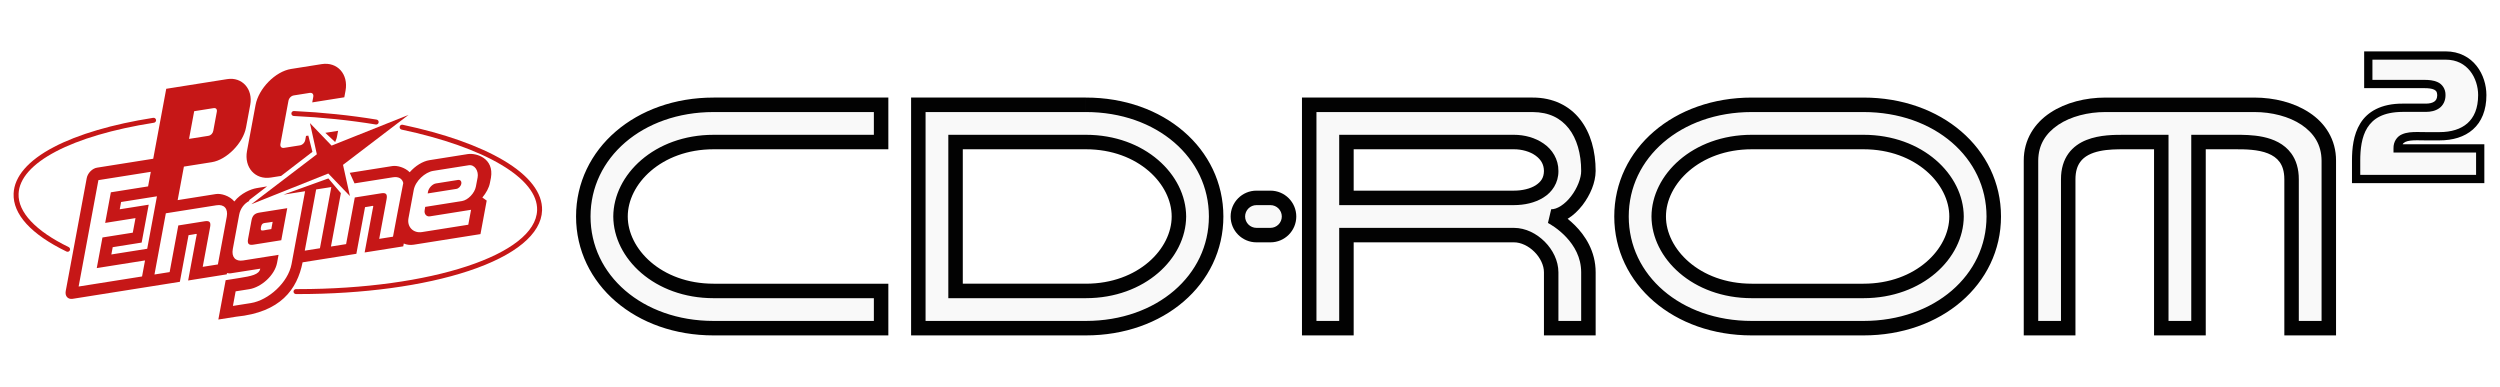
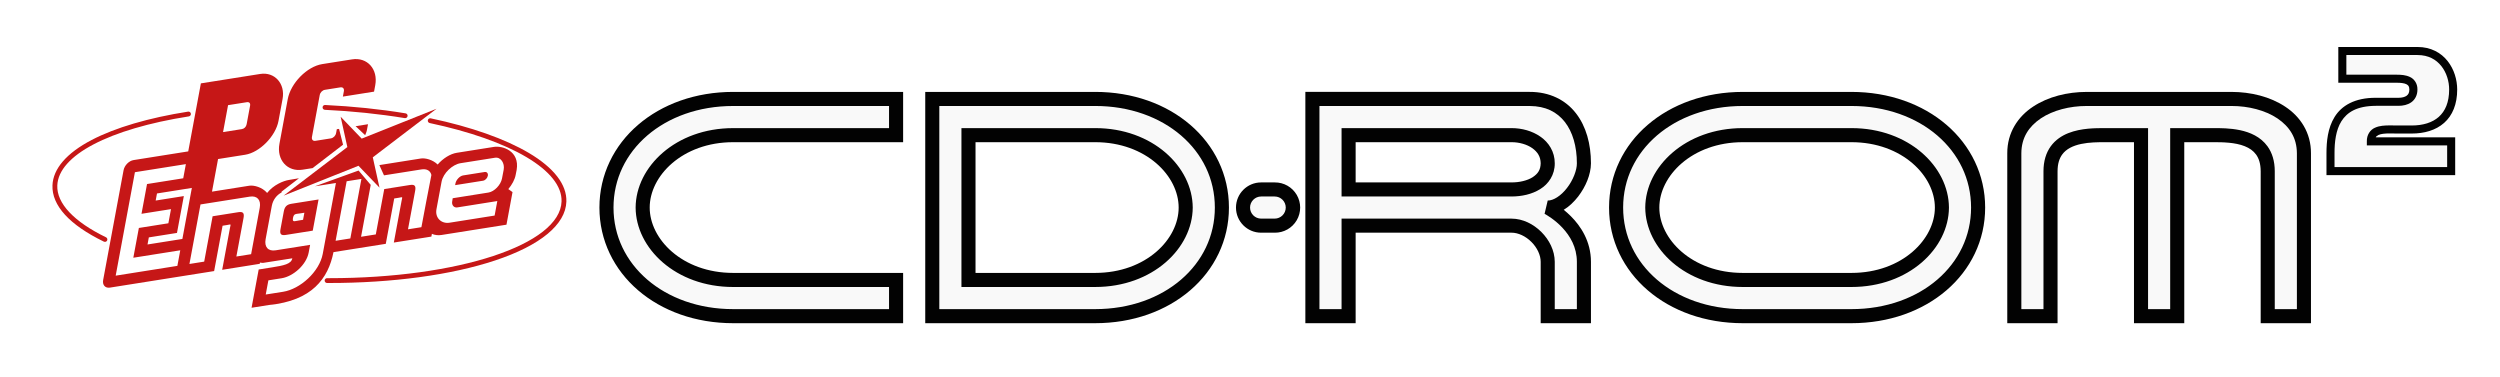
- <svg xmlns="http://www.w3.org/2000/svg" version="1.2" id="Layer_1" x="0px" y="0px" width="530" height="82" viewBox="14.968 80.666 530 82" xml:space="preserve">
-   <defs id="defs87" />
-   <g id="g937" transform="translate(-8.550748,0.6490291)">
-     <g id="g26">
-       <g id="g4">
-         <path id="path2" d="m 37.843,133.394 c -0.077,0 -0.156,-0.018 -0.229,-0.053 -7.506,-3.644 -11.381,-7.89 -11.208,-12.282 0.142,-3.616 3.092,-7.03 8.534,-9.874 5.162,-2.697 12.444,-4.838 21.058,-6.19 0.288,-0.046 0.557,0.15 0.602,0.438 0.045,0.286 -0.151,0.557 -0.438,0.602 -17.449,2.74 -28.447,8.514 -28.703,15.067 -0.153,3.886 3.616,7.896 10.615,11.294 0.262,0.127 0.371,0.439 0.244,0.703 -0.092,0.185 -0.279,0.295 -0.475,0.295 z" style="fill:#c61717" />
-       </g>
-       <g id="g8">
-         <path id="path6" d="m 103.273,106.418 c -0.029,0 -0.058,-0.002 -0.086,-0.007 -5.544,-0.91 -11.397,-1.518 -17.396,-1.804 -0.291,-0.015 -0.515,-0.261 -0.5,-0.552 0.014,-0.29 0.265,-0.512 0.55,-0.5 6.04,0.289 11.933,0.9 17.518,1.817 0.286,0.047 0.481,0.318 0.433,0.604 -0.043,0.259 -0.266,0.442 -0.519,0.442 z" style="fill:#c61717" />
-       </g>
-       <g id="g12">
-         <path id="path10" d="m 86.708,142.36 c -0.147,0 -0.293,0 -0.441,-0.001 -0.291,-0.001 -0.525,-0.237 -0.524,-0.527 0.001,-0.29 0.235,-0.524 0.525,-0.524 0.001,0 0.001,0 0.002,0 0.145,0 0.292,0 0.438,0 28.163,0 50.385,-7.319 50.678,-16.729 0.103,-3.293 -2.541,-6.633 -7.65,-9.658 -5.085,-3.015 -12.375,-5.583 -21.079,-7.429 -0.284,-0.062 -0.465,-0.34 -0.406,-0.624 0.06,-0.284 0.34,-0.465 0.624,-0.405 8.814,1.868 16.213,4.48 21.397,7.553 5.458,3.234 8.281,6.897 8.166,10.597 -0.156,5.003 -5.683,9.564 -15.563,12.841 -9.552,3.166 -22.381,4.906 -36.167,4.906 z" style="fill:#c61717" />
-       </g>
-       <polygon id="polygon14" points="93.116,116.801 97.7,121.575 96.238,114.963 110.131,104.373 93.814,110.887 89.228,106.114 90.69,112.728 76.797,123.317 " style="fill:#c61717" />
-       <g id="g24">
-         <path id="path16" d="m 78.839,128.183 c 0.199,-0.979 0.563,-0.838 1.557,-0.996 l 0.926,-0.145 -0.289,1.542 -0.925,0.148 c -0.994,0.158 -1.432,0.424 -1.269,-0.549 z m -2.006,-1.413 -0.72,3.875 c -0.198,1.059 0.123,1.399 1.141,1.238 l 5.895,-0.936 1.264,-6.796 -5.895,0.935 c -1.02,0.161 -1.49,0.626 -1.685,1.684 z m 37.424,-6.117 -0.069,0.374 6.082,-0.964 c 0.48,-0.078 0.948,-0.563 1.045,-1.088 0.096,-0.524 -0.212,-0.887 -0.693,-0.811 l -1.562,0.246 -2.492,0.397 -0.631,0.099 c -0.73,0.117 -1.532,0.95 -1.68,1.747 z m -42.665,17.525 0.049,-0.271 c 0.209,0.016 0.49,0.097 0.734,0.06 l 6.32,-0.99 c -0.235,1.26 -1.9,1.575 -4.442,1.979 l -2.893,0.46 -1.551,8.34 3.8,-0.602 c 9.356,-0.924 12.916,-5.76 14.059,-11.524 l 11.401,-1.809 1.837,-9.887 0.927,-0.147 c 1.016,-0.161 0.866,-0.346 0.671,0.711 l -1.682,9.044 8.185,-1.298 0.112,-0.6 c 0.617,0.272 1.339,0.368 2.104,0.248 l 14.155,-2.244 1.32,-7.106 -0.917,-0.652 c 0.795,-0.941 1.415,-2.094 1.594,-3.061 l 0.223,-1.121 c 0.706,-4.19 -3.158,-5.304 -4.921,-5.023 l -8.123,1.289 c -1.438,0.229 -3.023,1.231 -4.176,2.56 -1.066,-1.056 -2.711,-1.466 -3.668,-1.314 l -9.043,1.435 1.012,2.237 8.156,-1.292 c 1.176,-0.188 1.962,0.282 2.177,1.213 -0.086,0.246 -2.177,11.379 -2.177,11.379 l -2.925,0.465 1.568,-8.428 c 0.194,-1.056 -0.125,-1.396 -1.141,-1.235 l -5.604,0.89 -1.839,9.886 -3.215,0.512 2.104,-11.318 -2.646,-3.122 -9.526,3.443 4.515,-0.717 0.073,-0.01 -2.871,15.446 c -0.73,3.923 -4.917,7.675 -8.63,8.266 l -3.8,0.602 0.576,-3.09 2.891,-0.458 c 2.541,-0.405 5.402,-2.947 5.896,-5.607 l 0.312,-1.674 -7.527,1.193 c -1.614,0.257 -2.49,-0.724 -2.173,-2.429 l 1.35,-7.262 c 0.239,-1.289 1.044,-2.36 2.121,-2.918 l 0.019,-0.193 3.776,-2.906 -2.206,0.37 c -1.173,0.186 -3.35,1.065 -4.733,2.83 -1.046,-1.247 -2.875,-1.736 -3.905,-1.573 l -8.113,1.289 1.322,-7.107 5.919,-0.938 c 3.151,-0.499 6.638,-4.043 7.257,-7.372 l 0.89,-4.788 c 0.62,-3.332 -1.723,-5.95 -4.874,-5.45 l -12.936,2.052 -2.757,14.829 -11.912,1.892 c -1.008,0.159 -1.989,1.154 -2.186,2.22 l -4.452,23.942 c -0.198,1.066 0.459,1.801 1.468,1.643 l 22.729,-3.607 1.839,-9.886 0.925,-0.147 c 1.019,-0.16 0.869,-0.343 0.671,0.713 l -1.681,9.043 z m -16.866,-5.421 -7.6,1.206 0.286,-1.543 6.138,-0.977 1.494,-8.032 -6.139,0.975 0.286,-1.545 7.6,-1.206 z m -0.46,2.472 -0.631,3.397 -13.447,2.134 4.191,-22.554 11.109,-1.763 -0.575,3.09 -7.893,1.254 -1.205,6.487 6.43,-1.02 -0.574,3.088 -6.431,1.02 -1.208,6.49 z m 15.446,0.849 -3.216,0.509 1.567,-8.427 c 0.197,-1.056 -0.123,-1.397 -1.141,-1.237 l -5.604,0.89 -1.836,9.887 -3.217,0.511 2.412,-12.976 0.075,-0.012 10.669,-1.691 c 1.614,-0.258 2.49,0.722 2.172,2.429 z m 20.901,-15.91 3.144,-0.498 -2.413,12.976 -3.215,0.51 2.41,-12.974 z m 19.503,6.115 1.116,-6.002 c 0.354,-1.899 2.394,-3.763 4.132,-4.039 l 7.52,-1.191 c 1.267,-0.202 2.147,1.213 1.889,2.599 l -0.369,1.931 c -0.259,1.386 -1.673,2.857 -2.939,3.058 l -7.806,1.24 -0.112,0.701 c -0.148,0.796 0.38,1.419 1.111,1.302 l 8.724,-1.389 -0.588,3.166 -9.842,1.56 c -1.739,0.274 -3.187,-1.036 -2.836,-2.936 z m -46.521,-16.821 1.091,-5.871 4.092,-0.647 c 0.537,-0.085 0.811,0.221 0.704,0.786 l -0.746,4.019 c -0.107,0.567 -0.513,0.979 -1.05,1.065 z" style="fill:#c61717" />
-         <g id="g22">
-           <path id="path18" d="m 89.753,112.208 -0.869,-3.44 -0.489,0.06 -0.158,0.848 c -0.109,0.589 -0.582,1.067 -1.138,1.157 l -3.362,0.532 c -0.555,0.089 -0.873,-0.267 -0.763,-0.854 l 1.694,-9.114 c 0.109,-0.586 0.582,-1.065 1.136,-1.153 l 3.364,-0.533 c 0.555,-0.088 0.872,0.267 0.762,0.853 l -0.216,1.16 6.797,-1.08 0.259,-1.389 c 0.651,-3.507 -1.733,-6.172 -5.052,-5.646 l -6.503,1.031 c -3.317,0.527 -6.868,4.135 -7.519,7.641 l -1.809,9.73 c -0.651,3.508 1.732,6.173 5.051,5.646 l 2.174,-0.343 z" style="fill:#c61717" />
-           <path id="path20" d="m 94.571,110.132 c 0.177,-0.477 0.3,-0.658 0.391,-1.146 l 0.231,-1.238 -2.705,0.43 z" style="fill:#c61717" />
-         </g>
-       </g>
-     </g>
-     <g id="g82">
-       <g id="g32">
-         <path id="path28" d="m 210.313,141.697 c 0,0 -22.097,0 -35.514,0 -11.838,0 -19.73,-7.958 -19.73,-15.784 0,-7.826 7.892,-15.784 19.73,-15.784 8.944,0 22.098,0 35.514,0 v -7.893 c 0,0 -22.097,0 -35.514,0 -15.784,0 -27.622,10.26 -27.622,23.677 0,13.416 11.838,23.676 27.622,23.676 17.888,0 35.514,0 35.514,0 z" style="fill:#f9f9f9" />
-         <path id="path30" d="m 210.313,151.123 c 0,0 -17.625,0 -35.514,0 v 0 c -8.224,0 -15.491,-2.674 -20.73,-7.178 v 0 c -5.239,-4.496 -8.432,-10.865 -8.426,-18.032 v 0 c -0.006,-7.168 3.187,-13.537 8.426,-18.033 v 0 c 5.24,-4.504 12.507,-7.179 20.73,-7.179 v 0 c 13.416,0 35.514,0 35.514,0 v 0 h 1.535 v 10.962 h -1.535 c -13.416,0 -26.57,0 -35.514,0 v 0 c -5.574,0.001 -10.14,1.869 -13.304,4.586 v 0 c -3.167,2.723 -4.896,6.275 -4.891,9.664 v 0 c -0.005,3.388 1.724,6.94 4.891,9.663 v 0 c 3.165,2.718 7.73,4.585 13.304,4.586 v 0 c 13.416,0 35.514,0 35.514,0 v 0 1.535 -1.535 h 1.535 v 10.961 z m -54.244,-40.916 c -4.625,3.988 -7.352,9.457 -7.358,15.706 v 0 c 0.006,6.249 2.733,11.718 7.358,15.706 v 0 c 4.626,3.979 11.169,6.435 18.729,6.435 v 0 c 14.75,0 29.32,0 33.98,0 v 0 -4.822 c -5.235,0 -22.685,0 -33.98,0 v 0 c -12.514,-0.001 -21.219,-8.433 -21.264,-17.318 v 0 c 0.045,-8.886 8.75,-17.317 21.264,-17.318 v 0 c 8.603,0 21.1,0 33.98,0 v 0 -4.823 c -5.235,-10e-4 -22.685,-10e-4 -33.98,-10e-4 v 0 c -7.56,-0.001 -14.103,2.457 -18.729,6.435 z" style="fill:#020202" />
-       </g>
-       <g id="g42">
-         <g id="g36">
-           <path id="path34" d="m 418.575,102.236 h -23.676 c -15.785,0 -27.622,10.26 -27.622,23.677 0,13.416 11.837,23.676 27.622,23.676 h 23.676 c 15.784,0 27.621,-10.26 27.621,-23.676 0,-13.417 -11.837,-23.677 -27.621,-23.677 z m 0,39.461 h -23.676 c -11.838,0 -19.73,-7.958 -19.73,-15.784 0,-7.826 7.893,-15.784 19.73,-15.784 h 23.676 c 11.838,0 19.729,7.958 19.729,15.784 0,7.826 -7.891,15.784 -19.729,15.784 z" style="fill:#f9f9f9" />
-         </g>
-         <g id="g40">
-           <path id="path38" d="m 394.899,151.123 c -8.224,0 -15.492,-2.673 -20.729,-7.178 v 0 c -5.241,-4.496 -8.433,-10.865 -8.427,-18.032 v 0 c -0.006,-7.168 3.186,-13.537 8.427,-18.033 v 0 c 5.237,-4.504 12.506,-7.178 20.729,-7.178 v 0 h 23.676 v 1.534 1.535 h -23.676 c -7.563,0 -14.104,2.457 -18.73,6.435 v 0 c -4.625,3.989 -7.352,9.457 -7.357,15.707 v 0 c 0.006,6.249 2.732,11.718 7.357,15.706 v 0 c 4.626,3.979 11.168,6.436 18.73,6.436 v 0 h 23.676 c 7.56,0 14.104,-2.457 18.729,-6.436 v 0 c 4.625,-3.988 7.353,-9.457 7.358,-15.706 v 0 c -0.006,-6.25 -2.733,-11.718 -7.358,-15.707 v 0 c -4.626,-3.978 -11.17,-6.435 -18.729,-6.435 v 0 -1.535 -1.534 c 8.223,0 15.491,2.674 20.73,7.178 v 0 c 5.239,4.496 8.431,10.865 8.426,18.033 v 0 c 0.005,7.167 -3.187,13.536 -8.426,18.032 v 0 c -5.239,4.505 -12.508,7.178 -20.73,7.178 v 0 z m 0,-7.892 c -12.514,-0.001 -21.221,-8.434 -21.266,-17.318 v 0 c 0.045,-8.886 8.752,-17.317 21.266,-17.319 v 0 h 23.676 c 12.514,0.002 21.219,8.434 21.264,17.319 v 0 c -0.045,8.885 -8.75,17.317 -21.264,17.318 v 0 -1.535 -1.534 c 5.573,-0.001 10.14,-1.868 13.303,-4.586 v 0 c 3.168,-2.722 4.897,-6.275 4.893,-9.663 v 0 c 0.005,-3.389 -1.725,-6.941 -4.893,-9.664 v 0 c -3.163,-2.717 -7.729,-4.585 -13.303,-4.586 v 0 h -23.676 c -5.575,0.001 -10.141,1.869 -13.305,4.586 v 0 c -3.167,2.723 -4.896,6.275 -4.892,9.664 v 0 c -0.005,3.388 1.725,6.941 4.892,9.663 v 0 c 3.164,2.718 7.729,4.585 13.305,4.586 v 0 h 23.676 v 1.534 1.535 z" style="fill:#020202" />
-         </g>
-       </g>
-       <g id="g52">
-         <g id="g46">
-           <path id="path44" d="m 253.72,102.236 c -17.889,0 -35.515,0 -35.515,0 v 47.353 c 0,0 22.098,0 35.515,0 15.784,0 27.621,-10.26 27.621,-23.676 0,-13.417 -11.837,-23.677 -27.621,-23.677 z m 0,39.461 c -7.26,0 -15.947,0 -27.622,0 v -31.568 c 8.769,0 18.894,0 27.622,0 11.838,0 19.729,7.958 19.729,15.784 0,7.826 -7.891,15.784 -19.729,15.784 z" style="fill:#f9f9f9" />
-         </g>
-         <g id="g50">
-           <path id="path48" d="m 230.931,151.123 c -7.202,0 -12.713,0 -12.725,0 v 0 h -1.535 v -50.422 h 1.535 c 0.01,0 4.406,0 11.048,0 v 0 c 6.642,0 15.521,0 24.464,0 v 0 1.536 1.534 c -8.944,-0.001 -17.822,-0.001 -24.464,0 v 0 c -4.315,-0.001 -7.683,-0.001 -9.515,-0.001 v 0 44.283 c 2.124,0.001 6.262,0.001 11.192,0.001 v 0 c 7.201,-0.001 16.08,-0.001 22.788,0 v 0 c 7.561,-0.001 14.104,-2.457 18.73,-6.436 v 0 c 4.626,-3.988 7.353,-9.457 7.357,-15.706 v 0 c -0.004,-6.249 -2.73,-11.718 -7.357,-15.706 v 0 c -4.625,-3.979 -11.169,-6.436 -18.73,-6.437 v 0 -1.533 -1.535 c 8.224,-10e-4 15.493,2.674 20.729,7.178 v 0 c 5.242,4.496 8.434,10.865 8.428,18.033 v 0 c 0.006,7.167 -3.186,13.536 -8.428,18.032 v 0 c -5.237,4.504 -12.506,7.178 -20.729,7.178 v 0 c -6.708,10e-4 -15.587,10e-4 -22.788,10e-4 z m -4.833,-7.892 h -1.535 v -34.637 h 1.535 c 8.769,0 18.894,0 27.621,0 v 0 c 12.516,0.001 21.22,8.433 21.265,17.318 v 0 c -0.045,8.886 -8.749,17.317 -21.265,17.318 v 0 -1.534 -1.535 c 5.574,-0.001 10.142,-1.868 13.304,-4.586 v 0 c 3.167,-2.723 4.896,-6.275 4.892,-9.663 v 0 c 0.004,-3.389 -1.725,-6.941 -4.892,-9.664 v 0 c -3.163,-2.717 -7.73,-4.585 -13.304,-4.586 v 0 c -8.222,0 -17.686,0 -26.087,0 v 0 28.499 c 10.908,0 19.148,0 26.087,0 v 0 1.535 1.534 c -7.261,0.001 -15.946,0.001 -27.621,0.001 z" style="fill:#020202" />
-         </g>
-       </g>
-       <g id="g62">
-         <g id="g56">
-           <path id="path54" d="m 352.369,125.913 c 3.946,0 7.893,-5.7 7.893,-9.646 0,-7.892 -3.946,-14.03 -11.839,-14.03 -7.891,0 -47.352,0 -47.352,0 v 47.353 h 7.893 v -19.73 c 11.838,0 31.568,0 35.514,0 3.946,0 7.892,3.947 7.892,7.893 0,3.946 0,11.838 0,11.838 h 7.893 c 0,0 0,-3.945 0,-11.838 0,-7.893 -7.894,-11.84 -7.894,-11.84 z m -7.891,-3.946 c -7.892,0 -35.514,0 -35.514,0 v -11.838 c 0,0 27.622,0 35.514,0 3.945,0 7.892,2.192 7.892,6.138 -10e-4,3.946 -3.947,5.7 -7.892,5.7 z" style="fill:#f9f9f9" />
-         </g>
-         <g id="g60">
-           <path id="path58" d="m 350.836,151.123 v -1.534 c -0.002,0 -0.002,-7.893 0,-11.838 v 0 c 0.01,-1.452 -0.768,-3.1 -2.018,-4.341 v 0 c -1.241,-1.249 -2.889,-2.028 -4.341,-2.018 v 0 c -3.779,0 -22.044,0 -33.979,0 v 0 19.73 H 299.536 V 100.7 h 1.535 c 0.021,0 9.865,0 20.717,0 v 0 c 10.851,0 22.689,0 26.635,0 v 0 c 4.344,-0.02 7.854,1.758 10.089,4.646 v 0 c 2.245,2.88 3.281,6.725 3.284,10.92 v 0 c -0.021,2.476 -1.142,5.081 -2.786,7.24 v 0 c -0.887,1.135 -1.942,2.173 -3.152,2.898 v 0 c 0.491,0.396 1.016,0.854 1.544,1.382 v 0 c 2.143,2.137 4.395,5.479 4.395,9.964 v 0 c 0,7.893 0,11.838 0,11.838 v 0 1.534 h -10.961 z m 7.891,-3.068 c 0,-1.819 0,-5.253 0.001,-10.304 v 0 c -0.001,-3.198 -1.487,-5.653 -3.162,-7.448 v 0 c -1.666,-1.781 -3.488,-2.812 -3.829,-2.989 v 0 c -0.046,-0.024 -0.053,-0.028 -0.053,-0.028 v 0 l 0.686,-1.373 -0.686,1.373 0.686,-2.907 c 1.202,0.042 2.908,-1.025 4.211,-2.745 v 0 c 1.314,-1.678 2.168,-3.895 2.147,-5.366 v 0 c 0.002,-3.696 -0.934,-6.866 -2.635,-9.028 v 0 c -1.71,-2.154 -4.12,-3.447 -7.67,-3.468 v 0 c -6.96,0 -38.471,0 -45.816,0 v 0 44.284 h 4.822 v -19.73 h 1.535 c 11.838,0 31.567,0 35.514,0 v 0 c 2.493,0.011 4.792,1.206 6.511,2.915 v 0 c 1.711,1.719 2.904,4.019 2.915,6.512 v 0 c 0,2.864 0,7.808 0,10.304 v 0 h 4.823 z m -34.965,-24.553 c -7.893,0 -14.783,0 -14.798,0 v 0 h -1.535 v -14.908 h 1.535 c 0.015,0 6.905,0 14.798,0 v 0 c 7.892,0 16.77,0 20.716,0 v 0 c 2.255,0.005 4.506,0.608 6.309,1.87 v 0 c 1.799,1.238 3.134,3.295 3.117,5.803 v 0 c 0.028,2.512 -1.362,4.521 -3.182,5.629 v 0 c -1.822,1.138 -4.047,1.6 -6.244,1.606 v 0 -1.535 -1.534 c 1.748,0.005 3.471,-0.409 4.608,-1.135 v 0 c 1.14,-0.755 1.724,-1.597 1.75,-3.031 v 0 c -0.017,-1.438 -0.655,-2.449 -1.815,-3.293 v 0 c -1.158,-0.823 -2.852,-1.315 -4.543,-1.311 v 0 c -3.946,0 -12.824,0 -20.716,0 v 0 c -5.657,0 -10.8,0 -13.264,0 v 0 8.77 c 2.464,0 7.606,0 13.264,0 v 0 c 7.892,0 16.77,0 20.716,0 v 0 1.534 1.535 c -3.947,0 -12.825,0 -20.716,0 z" style="fill:#020202" />
-         </g>
-       </g>
-       <g id="g68">
-         <path id="path64" d="m 289.892,129.858 c -2.18,0 -3.946,-1.767 -3.946,-3.945 0,-2.178 1.767,-3.946 3.946,-3.946 h 2.959 c 2.18,0 3.946,1.768 3.946,3.946 0,2.178 -1.767,3.945 -3.946,3.945 z" style="fill:#f9f9f9" />
-         <path id="path66" d="m 289.891,131.393 v -1.534 -1.534 l 2.96,-10e-4 c 1.331,-0.001 2.409,-1.079 2.411,-2.41 v 0 c -0.002,-1.332 -1.08,-2.41 -2.411,-2.412 v 0 l -2.96,0.001 c -1.331,0.001 -2.408,1.079 -2.411,2.411 v 0 c 0.003,1.331 1.08,2.409 2.411,2.41 v 0 1.535 1.534 c -3.027,0 -5.479,-2.452 -5.479,-5.479 v 0 c 0,-3.027 2.452,-5.48 5.479,-5.48 v 0 h 2.96 c 3.027,0 5.479,2.453 5.48,5.48 v 0 c -0.001,3.027 -2.453,5.479 -5.48,5.479 v 0 z" style="fill:#020202" />
-       </g>
-       <g id="g74">
-         <path id="path70" d="m 481.712,110.129 v 39.46 h 7.892 v -39.46 h 7.893 c 3.945,0 11.837,0 11.837,7.892 0,7.893 0,31.568 0,31.568 h 7.893 v -35.514 c 0,-7.893 -7.893,-11.839 -15.784,-11.839 -3.945,0 -27.622,0 -31.568,0 -7.893,0 -15.784,3.946 -15.784,11.839 0,7.892 0,23.676 0,35.514 h 7.892 c 0,0 0,-23.676 0,-31.568 0,-7.892 7.893,-7.892 11.839,-7.892 z" style="fill:#f9f9f9" />
-         <path id="path72" d="m 507.798,151.123 v -1.534 c 0,0 0,-23.676 0,-31.568 v 0 c -0.004,-1.723 -0.413,-2.84 -1.003,-3.664 v 0 c -0.594,-0.82 -1.429,-1.397 -2.471,-1.816 v 0 c -2.078,-0.843 -4.871,-0.887 -6.828,-0.876 v 0 l -6.358,-0.001 v 39.46 h -10.961 v -39.459 h -6.358 c -1.473,-0.003 -3.402,0.007 -5.16,0.382 v 0 c -1.775,0.376 -3.263,1.088 -4.139,2.311 v 0 c -0.591,0.824 -0.999,1.941 -1.005,3.664 v 0 c 0,7.893 0,31.568 0,31.568 v 0 1.534 h -10.961 v -1.534 c 0,-11.838 0,-27.622 0,-35.514 v 0 c -0.02,-4.483 2.326,-7.994 5.616,-10.157 v 0 c 3.291,-2.185 7.504,-3.211 11.703,-3.216 v 0 c 3.945,-0.001 27.623,-0.001 31.568,0 v 0 c 4.198,0.005 8.41,1.031 11.702,3.216 v 0 c 3.29,2.163 5.637,5.674 5.616,10.157 v 0 37.048 h -10.961 z m 7.893,-3.068 v -33.979 c -0.022,-3.41 -1.621,-5.817 -4.25,-7.603 v 0 c -2.628,-1.761 -6.308,-2.706 -10,-2.702 v 0 c -3.947,0 -27.623,0 -31.568,0 v 0 c -3.694,-0.004 -7.374,0.941 -10.001,2.702 v 0 c -2.63,1.785 -4.229,4.192 -4.249,7.603 v 0 c 0,7.554 0,22.345 0,33.979 v 0 h 4.823 c -0.002,-5.372 -0.002,-23.355 0,-30.034 v 0 c -0.006,-2.224 0.572,-4.065 1.584,-5.46 v 0 c 1.011,-1.399 2.395,-2.302 3.82,-2.87 v 0 c 2.855,-1.129 5.981,-1.086 7.968,-1.096 v 0 h 7.892 v 1.534 -1.534 h 1.535 v 39.46 h 4.822 v -39.46 h 9.429 c 1.484,0.001 3.624,-0.009 5.797,0.448 v 0 c 2.155,0.457 4.46,1.411 5.989,3.518 v 0 c 1.013,1.395 1.591,3.236 1.585,5.46 v 0 c 0,6.679 0,24.662 0,30.034 v 0 z" style="fill:#020202" />
-       </g>
-       <g id="g80">
-         <path id="path76" d="m 537.763,108.902 c 0,0 -0.946,0 2.937,0 5.259,0 9.062,-2.685 9.062,-8.726 0,-3.883 -2.46,-8.39 -7.766,-8.39 -3.884,0 -12.514,0 -16.397,0 v 6.04 c 0,0 8.014,0 11.896,0 1.696,0 3.598,0.281 3.598,2.35 0,1.958 -1.512,2.685 -3.262,2.685 h -4.916 c -8.827,0 -9.896,6.299 -9.896,11.219 v 3.884 h 26.305 v -6.479 H 531.82 c -0.002,-3.02 3.354,-2.583 5.943,-2.583 z" style="fill:#f9f9f9" />
-         <path id="path78" d="m 522.139,118.84 v -4.76 c 0.005,-2.52 0.255,-5.478 1.772,-7.919 v 0 c 1.514,-2.459 4.391,-4.201 9,-4.176 v 0 h 4.918 c 0.758,0.003 1.399,-0.169 1.777,-0.445 v 0 c 0.369,-0.283 0.588,-0.607 0.606,-1.363 v 0 c -0.039,-0.757 -0.219,-0.902 -0.664,-1.159 v 0 c -0.46,-0.229 -1.257,-0.317 -2.056,-0.313 v 0 c -3.883,0 -11.896,0 -11.896,0 v 0 H 524.72 V 90.91 h 0.876 c 3.883,0 12.513,0 16.397,0 v 0 c 2.904,-0.01 5.146,1.271 6.559,3.071 v 0 c 1.422,1.8 2.082,4.071 2.085,6.195 v 0 c 0.008,3.196 -1.03,5.675 -2.854,7.284 v 0 c -1.82,1.611 -4.313,2.318 -7.085,2.318 v 0 c -1.307,0 -2.066,0 -2.498,0 v 0 c -0.224,0 -0.357,0 -0.438,0 v 0 c -10e-4,0 -0.102,0 -0.102,0 v 0 c -0.01,0 -0.017,0 -0.024,0 v 0 c -0.564,-0.003 -1.142,-0.022 -1.691,-0.022 v 0 c -1.02,-0.007 -1.956,0.084 -2.486,0.343 v 0 c -0.275,0.153 -0.466,0.278 -0.587,0.508 v 0 h 17.327 v 8.232 h -28.06 z m 3.258,-11.749 c -1.224,1.938 -1.51,4.59 -1.504,6.989 v 0 3.007 h 24.554 v -4.726 H 530.94 v -0.877 c -0.043,-1.423 0.749,-2.54 1.778,-2.975 v 0 c 1.007,-0.459 2.133,-0.5 3.227,-0.507 v 0 c 0.634,0 1.255,0.022 1.817,0.022 v 0 c 0.236,0 0.961,0 2.937,0 v 0 c 2.488,0 4.524,-0.635 5.921,-1.877 v 0 c 1.393,-1.242 2.256,-3.128 2.263,-5.972 v 0 c 0.005,-1.76 -0.567,-3.681 -1.702,-5.106 v 0 c -1.143,-1.424 -2.787,-2.396 -5.186,-2.406 v 0 c -3.614,0 -11.336,0 -15.521,0 v 0 4.287 c 2.185,0 7.916,0 11.019,0 v 0 c 0.896,0.005 1.896,0.057 2.813,0.483 v 0 c 0.929,0.401 1.698,1.431 1.661,2.742 v 0 c 0.017,1.202 -0.518,2.221 -1.34,2.79 v 0 c -0.815,0.576 -1.806,0.768 -2.798,0.772 v 0 h -4.918 c -4.217,0.027 -6.287,1.434 -7.514,3.354 z m 12.366,1.811 v -0.877 z" style="fill:#020202" />
-       </g>
-     </g>
+ <svg xmlns="http://www.w3.org/2000/svg" version="1.2" baseProfile="tiny" width="545" height="82" viewBox="14.968 80.666 545 82" xml:space="preserve">
+   <path fill="#C61717" d="M37.843 133.394a.533.533 0 0 1-.229-.053c-7.506-3.644-11.381-7.89-11.208-12.282.142-3.616 3.092-7.03 8.534-9.874 5.162-2.697 12.444-4.838 21.058-6.19a.527.527 0 0 1 .164 1.04c-17.449 2.74-28.447 8.514-28.703 15.067-.153 3.886 3.616 7.896 10.615 11.294a.525.525 0 0 1-.231.998zM103.273 106.418a.49.49 0 0 1-.086-.007c-5.544-.91-11.397-1.518-17.396-1.804a.526.526 0 0 1 .05-1.052c6.04.289 11.933.9 17.518 1.817a.525.525 0 0 1-.086 1.046zM86.708 142.36l-.441-.001a.525.525 0 0 1 .001-1.051h.44c28.163 0 50.385-7.319 50.678-16.729.103-3.293-2.541-6.633-7.65-9.658-5.085-3.015-12.375-5.583-21.079-7.429a.526.526 0 1 1 .218-1.029c8.814 1.868 16.213 4.48 21.397 7.553 5.458 3.234 8.281 6.897 8.166 10.597-.156 5.003-5.683 9.564-15.563 12.841-9.552 3.166-22.381 4.906-36.167 4.906z" />
+   <path fill="#C61717" d="m96.238 114.963 13.893-10.59-16.317 6.514-4.586-4.773 1.462 6.614-13.893 10.589 16.319-6.516 4.584 4.774z" />
+   <g fill="#C61717">
+     <path d="M78.839 128.183c.199-.979.563-.838 1.557-.996l.926-.145-.289 1.542-.925.148c-.994.158-1.432.424-1.269-.549zm-2.006-1.413-.72 3.875c-.198 1.059.123 1.399 1.141 1.238l5.895-.936 1.264-6.796-5.895.935c-1.02.161-1.49.626-1.685 1.684zm37.424-6.117-.069.374 6.082-.964c.48-.078.948-.563 1.045-1.088.096-.524-.212-.887-.693-.811l-1.562.246-2.492.397-.631.099c-.73.117-1.532.95-1.68 1.747zm-42.665 17.525.049-.271c.209.016.49.097.734.06l6.32-.99c-.235 1.26-1.9 1.575-4.442 1.979l-2.893.46-1.551 8.34 3.8-.602c9.356-.924 12.916-5.76 14.059-11.524l11.401-1.809 1.837-9.887.927-.147c1.016-.161.866-.346.671.711l-1.682 9.044 8.185-1.298.112-.6c.617.272 1.339.368 2.104.248l14.155-2.244 1.32-7.106-.917-.652c.795-.941 1.415-2.094 1.594-3.061l.223-1.121c.706-4.19-3.158-5.304-4.921-5.023l-8.123 1.289c-1.438.229-3.023 1.231-4.176 2.56-1.066-1.056-2.711-1.466-3.668-1.314l-9.043 1.435 1.012 2.237 8.156-1.292c1.176-.188 1.962.282 2.177 1.213-.086.246-2.177 11.379-2.177 11.379l-2.925.465 1.568-8.428c.194-1.056-.125-1.396-1.141-1.235l-5.604.89-1.839 9.886-3.215.512 2.104-11.318-2.646-3.122-9.526 3.443 4.515-.717.073-.01-2.871 15.446c-.73 3.923-4.917 7.675-8.63 8.266l-3.8.602.576-3.09 2.891-.458c2.541-.405 5.402-2.947 5.896-5.607l.312-1.674-7.527 1.193c-1.614.257-2.49-.724-2.173-2.429l1.35-7.262c.239-1.289 1.044-2.36 2.121-2.918l.019-.193 3.776-2.906-2.206.37c-1.173.186-3.35 1.065-4.733 2.83-1.046-1.247-2.875-1.736-3.905-1.573l-8.113 1.289 1.322-7.107 5.919-.938c3.151-.499 6.638-4.043 7.257-7.372l.89-4.788c.62-3.332-1.723-5.95-4.874-5.45L58.76 98.841l-2.757 14.829-11.912 1.892c-1.008.159-1.989 1.154-2.186 2.22l-4.452 23.942c-.198 1.066.459 1.801 1.468 1.643l22.729-3.607 1.839-9.886.925-.147c1.019-.16.869-.343.671.713l-1.681 9.043 8.188-1.305zm-16.866-5.421-7.6 1.206.286-1.543 6.138-.977 1.494-8.032-6.139.975.286-1.545 7.6-1.206-2.065 11.122zm-.46 2.472-.631 3.397-13.447 2.134 4.191-22.554 11.109-1.763-.575 3.09-7.893 1.254-1.205 6.487 6.43-1.02-.574 3.088-6.431 1.02-1.208 6.49 10.234-1.623zm15.446.849-3.216.509 1.567-8.427c.197-1.056-.123-1.397-1.141-1.237l-5.604.89-1.836 9.887-3.217.511 2.412-12.976.075-.012 10.669-1.691c1.614-.258 2.49.722 2.172 2.429l-1.881 10.117zm20.901-15.91 3.144-.498-2.413 12.976-3.215.51 2.41-12.974.074-.014zm19.503 6.115 1.116-6.002c.354-1.899 2.394-3.763 4.132-4.039l7.52-1.191c1.267-.202 2.147 1.213 1.889 2.599l-.369 1.931c-.259 1.386-1.673 2.857-2.939 3.058l-7.806 1.24-.112.701c-.148.796.38 1.419 1.111 1.302l8.724-1.389-.588 3.166-9.842 1.56c-1.739.274-3.187-1.036-2.836-2.936zm-46.521-16.821 1.091-5.871 4.092-.647c.537-.085.811.221.704.786l-.746 4.019c-.107.567-.513.979-1.05 1.065l-4.091.648z" />
+     <path d="m89.753 112.208-.869-3.44-.489.06-.158.848c-.109.589-.582 1.067-1.138 1.157l-3.362.532c-.555.089-.873-.267-.763-.854l1.694-9.114c.109-.586.582-1.065 1.136-1.153l3.364-.533c.555-.088.872.267.762.853l-.216 1.16 6.797-1.08.259-1.389c.651-3.507-1.733-6.172-5.052-5.646l-6.503 1.031c-3.317.527-6.868 4.135-7.519 7.641l-1.809 9.73c-.651 3.508 1.732 6.173 5.051 5.646l2.174-.343 6.641-5.106zM94.571 110.132c.177-.477.3-.658.391-1.146l.231-1.238-2.705.43 2.083 1.954z" />
  </g>
+   <path fill="#F9F9F9" d="M210.313 141.697h-35.514c-11.838 0-19.73-7.958-19.73-15.784s7.892-15.784 19.73-15.784h35.514v-7.893h-35.514c-15.784 0-27.622 10.26-27.622 23.677 0 13.416 11.838 23.676 27.622 23.676h35.514v-7.892z" />
+   <path fill="#020202" d="M210.313 151.123h-35.514c-8.224 0-15.491-2.674-20.73-7.178-5.239-4.496-8.432-10.865-8.426-18.032-.006-7.168 3.187-13.537 8.426-18.033 5.24-4.504 12.507-7.179 20.73-7.179h37.049v10.962h-37.049c-5.574.001-10.14 1.869-13.304 4.586-3.167 2.723-4.896 6.275-4.891 9.664-.005 3.388 1.724 6.94 4.891 9.663 3.165 2.718 7.73 4.585 13.304 4.586h35.514v1.535-1.535h1.535v10.961h-1.535zm-54.244-40.916c-4.625 3.988-7.352 9.457-7.358 15.706.006 6.249 2.733 11.718 7.358 15.706 4.626 3.979 11.169 6.435 18.729 6.435h33.98v-4.822h-33.98c-12.514-.001-21.219-8.433-21.264-17.318.045-8.886 8.75-17.317 21.264-17.318h33.98v-4.823l-33.98-.001c-7.56-.001-14.103 2.457-18.729 6.435z" />
+   <path fill="#F9F9F9" d="M418.575 102.236h-23.676c-15.785 0-27.622 10.26-27.622 23.677 0 13.416 11.837 23.676 27.622 23.676h23.676c15.784 0 27.621-10.26 27.621-23.676 0-13.417-11.837-23.677-27.621-23.677zm0 39.461h-23.676c-11.838 0-19.73-7.958-19.73-15.784s7.893-15.784 19.73-15.784h23.676c11.838 0 19.729 7.958 19.729 15.784s-7.891 15.784-19.729 15.784z" />
+   <path fill="#020202" d="M394.899 151.123c-8.224 0-15.492-2.673-20.729-7.178-5.241-4.496-8.433-10.865-8.427-18.032-.006-7.168 3.186-13.537 8.427-18.033 5.237-4.504 12.506-7.178 20.729-7.178h23.676v3.069h-23.676c-7.563 0-14.104 2.457-18.73 6.435-4.625 3.989-7.352 9.457-7.357 15.707.006 6.249 2.732 11.718 7.357 15.706 4.626 3.979 11.168 6.436 18.73 6.436h23.676c7.56 0 14.104-2.457 18.729-6.436 4.625-3.988 7.353-9.457 7.358-15.706-.006-6.25-2.733-11.718-7.358-15.707-4.626-3.978-11.17-6.435-18.729-6.435v-3.069c8.223 0 15.491 2.674 20.73 7.178 5.239 4.496 8.431 10.865 8.426 18.033.005 7.167-3.187 13.536-8.426 18.032-5.239 4.505-12.508 7.178-20.73 7.178h-23.676zm0-7.892c-12.514-.001-21.221-8.434-21.266-17.318.045-8.886 8.752-17.317 21.266-17.319h23.676c12.514.002 21.219 8.434 21.264 17.319-.045 8.885-8.75 17.317-21.264 17.318v-3.069c5.573-.001 10.14-1.868 13.303-4.586 3.168-2.722 4.897-6.275 4.893-9.663.005-3.389-1.725-6.941-4.893-9.664-3.163-2.717-7.729-4.585-13.303-4.586h-23.676c-5.575.001-10.141 1.869-13.305 4.586-3.167 2.723-4.896 6.275-4.892 9.664-.005 3.388 1.725 6.941 4.892 9.663 3.164 2.718 7.729 4.585 13.305 4.586h23.676v3.069h-23.676z" />
+   <path fill="#F9F9F9" d="M253.72 102.236h-35.515v47.353h35.515c15.784 0 27.621-10.26 27.621-23.676 0-13.417-11.837-23.677-27.621-23.677zm0 39.461h-27.622v-31.568h27.622c11.838 0 19.729 7.958 19.729 15.784s-7.891 15.784-19.729 15.784z" />
+   <path fill="#020202" d="M230.931 151.123h-14.26v-50.422h37.047V103.771h-24.464l-9.515-.001v44.283l11.192.001h22.788c7.561-.001 14.104-2.457 18.73-6.436 4.626-3.988 7.353-9.457 7.357-15.706-.004-6.249-2.73-11.718-7.357-15.706-4.625-3.979-11.169-6.436-18.73-6.437V100.701c8.224-.001 15.493 2.674 20.729 7.178 5.242 4.496 8.434 10.865 8.428 18.033.006 7.167-3.186 13.536-8.428 18.032-5.237 4.504-12.506 7.178-20.729 7.178l-22.788.001zm-4.833-7.892h-1.535v-34.637h29.156c12.516.001 21.22 8.433 21.265 17.318-.045 8.886-8.749 17.317-21.265 17.318v-3.069c5.574-.001 10.142-1.868 13.304-4.586 3.167-2.723 4.896-6.275 4.892-9.663.004-3.389-1.725-6.941-4.892-9.664-3.163-2.717-7.73-4.585-13.304-4.586h-26.087v28.499h26.087v3.069l-27.621.001z" />
+   <path fill="#F9F9F9" d="M352.369 125.913c3.946 0 7.893-5.7 7.893-9.646 0-7.892-3.946-14.03-11.839-14.03h-47.352v47.353h7.893v-19.73h35.514c3.946 0 7.892 3.947 7.892 7.893v11.838h7.893v-11.838c0-7.893-7.894-11.84-7.894-11.84zm-7.891-3.946h-35.514v-11.838h35.514c3.945 0 7.892 2.192 7.892 6.138-.001 3.946-3.947 5.7-7.892 5.7z" />
+   <path fill="#020202" d="M350.836 151.123v-1.534c-.002 0-.002-7.893 0-11.838.01-1.452-.768-3.1-2.018-4.341-1.241-1.249-2.889-2.028-4.341-2.018h-33.979v19.73h-10.962V100.7h48.887c4.344-.02 7.854 1.758 10.089 4.646 2.245 2.88 3.281 6.725 3.284 10.92-.021 2.476-1.142 5.081-2.786 7.24-.887 1.135-1.942 2.173-3.152 2.898.491.396 1.016.854 1.544 1.382 2.143 2.137 4.395 5.479 4.395 9.964v13.372h-10.961v.001zm7.891-3.068.001-10.304c-.001-3.198-1.487-5.653-3.162-7.448-1.666-1.781-3.488-2.812-3.829-2.989l-.053-.028.686-1.373-.686 1.373.686-2.907c1.202.042 2.908-1.025 4.211-2.745 1.314-1.678 2.168-3.895 2.147-5.366.002-3.696-.934-6.866-2.635-9.028-1.71-2.154-4.12-3.447-7.67-3.468h-45.816v44.284h4.822v-19.73h37.049c2.493.011 4.792 1.206 6.511 2.915 1.711 1.719 2.904 4.019 2.915 6.512v10.304h4.823v-.002zm-34.965-24.553h-16.333v-14.908h37.049c2.255.005 4.506.608 6.309 1.87 1.799 1.238 3.134 3.295 3.117 5.803.028 2.512-1.362 4.521-3.182 5.629-1.822 1.138-4.047 1.6-6.244 1.606v-3.069c1.748.005 3.471-.409 4.608-1.135 1.14-.755 1.724-1.597 1.75-3.031-.017-1.438-.655-2.449-1.815-3.293-1.158-.823-2.852-1.315-4.543-1.311H310.498v8.77H344.478v3.069h-20.716z" />
+   <path fill="#F9F9F9" d="M289.892 129.858a3.946 3.946 0 1 1 0-7.891h2.959a3.946 3.946 0 0 1 0 7.891h-2.959z" />
+   <path fill="#020202" d="M289.891 131.393v-3.068l2.96-.001a2.413 2.413 0 0 0 2.411-2.41 2.414 2.414 0 0 0-2.411-2.412l-2.96.001a2.414 2.414 0 0 0-2.411 2.411 2.413 2.413 0 0 0 2.411 2.41v3.069a5.478 5.478 0 0 1-5.479-5.479 5.479 5.479 0 0 1 5.479-5.48h2.96a5.48 5.48 0 1 1 0 10.959h-2.96z" />
+   <path fill="#F9F9F9" d="M481.712 110.129v39.46h7.892v-39.46h7.893c3.945 0 11.837 0 11.837 7.892v31.568h7.893v-35.514c0-7.893-7.893-11.839-15.784-11.839h-31.568c-7.893 0-15.784 3.946-15.784 11.839v35.514h7.892v-31.568c0-7.892 7.893-7.892 11.839-7.892h7.89z" />
+   <path fill="#020202" d="M507.798 151.123V118.021c-.004-1.723-.413-2.84-1.003-3.664-.594-.82-1.429-1.397-2.471-1.816-2.078-.843-4.871-.887-6.828-.876l-6.358-.001v39.46h-10.961v-39.459h-6.358c-1.473-.003-3.402.007-5.16.382-1.775.376-3.263 1.088-4.139 2.311-.591.824-.999 1.941-1.005 3.664V151.124h-10.961v-37.048c-.02-4.483 2.326-7.994 5.616-10.157 3.291-2.185 7.504-3.211 11.703-3.216h31.568c4.198.005 8.41 1.031 11.702 3.216 3.29 2.163 5.637 5.674 5.616 10.157v37.048h-10.961v-.001zm7.893-3.068v-33.979c-.022-3.41-1.621-5.817-4.25-7.603-2.628-1.761-6.308-2.706-10-2.702h-31.568c-3.694-.004-7.374.941-10.001 2.702-2.63 1.785-4.229 4.192-4.249 7.603v33.979h4.823c-.002-5.372-.002-23.355 0-30.034-.006-2.224.572-4.065 1.584-5.46 1.011-1.399 2.395-2.302 3.82-2.87 2.855-1.129 5.981-1.086 7.968-1.096h7.892v1.534-1.534h1.535v39.46h4.822v-39.46h9.429c1.484.001 3.624-.009 5.797.448 2.155.457 4.46 1.411 5.989 3.518 1.013 1.395 1.591 3.236 1.585 5.46v30.034h4.824z" />
+   <path fill="#F9F9F9" d="M537.763 108.902h2.937c5.259 0 9.062-2.685 9.062-8.726 0-3.883-2.46-8.39-7.766-8.39h-16.397v6.04h11.896c1.696 0 3.598.281 3.598 2.35 0 1.958-1.512 2.685-3.262 2.685h-4.916c-8.827 0-9.896 6.299-9.896 11.219v3.884h26.305v-6.479H531.82c-.002-3.02 3.354-2.583 5.943-2.583z" />
+   <path fill="#020202" d="M522.139 118.84v-4.76c.005-2.52.255-5.478 1.772-7.919 1.514-2.459 4.391-4.201 9-4.176h4.918c.758.003 1.399-.169 1.777-.445.369-.283.588-.607.606-1.363-.039-.757-.219-.902-.664-1.159-.46-.229-1.257-.317-2.056-.313H524.72V90.91h17.273c2.904-.01 5.146 1.271 6.559 3.071 1.422 1.8 2.082 4.071 2.085 6.195.008 3.196-1.03 5.675-2.854 7.284-1.82 1.611-4.313 2.318-7.085 2.318H537.636c-.564-.003-1.142-.022-1.691-.022-1.02-.007-1.956.084-2.486.343-.275.153-.466.278-.587.508h17.327v8.232h-28.06v.001zm3.258-11.749c-1.224 1.938-1.51 4.59-1.504 6.989v3.007h24.554v-4.726H530.94v-.877c-.043-1.423.749-2.54 1.778-2.975 1.007-.459 2.133-.5 3.227-.507.634 0 1.255.022 1.817.022h2.937c2.488 0 4.524-.635 5.921-1.877 1.393-1.242 2.256-3.128 2.263-5.972.005-1.76-.567-3.681-1.702-5.106-1.143-1.424-2.787-2.396-5.186-2.406h-15.521v4.287h11.019c.896.005 1.896.057 2.813.483.929.401 1.698 1.431 1.661 2.742.017 1.202-.518 2.221-1.34 2.79-.815.576-1.806.768-2.798.772h-4.918c-4.217.027-6.287 1.434-7.514 3.354zm12.366 1.811v-.877.877z" />
</svg>
